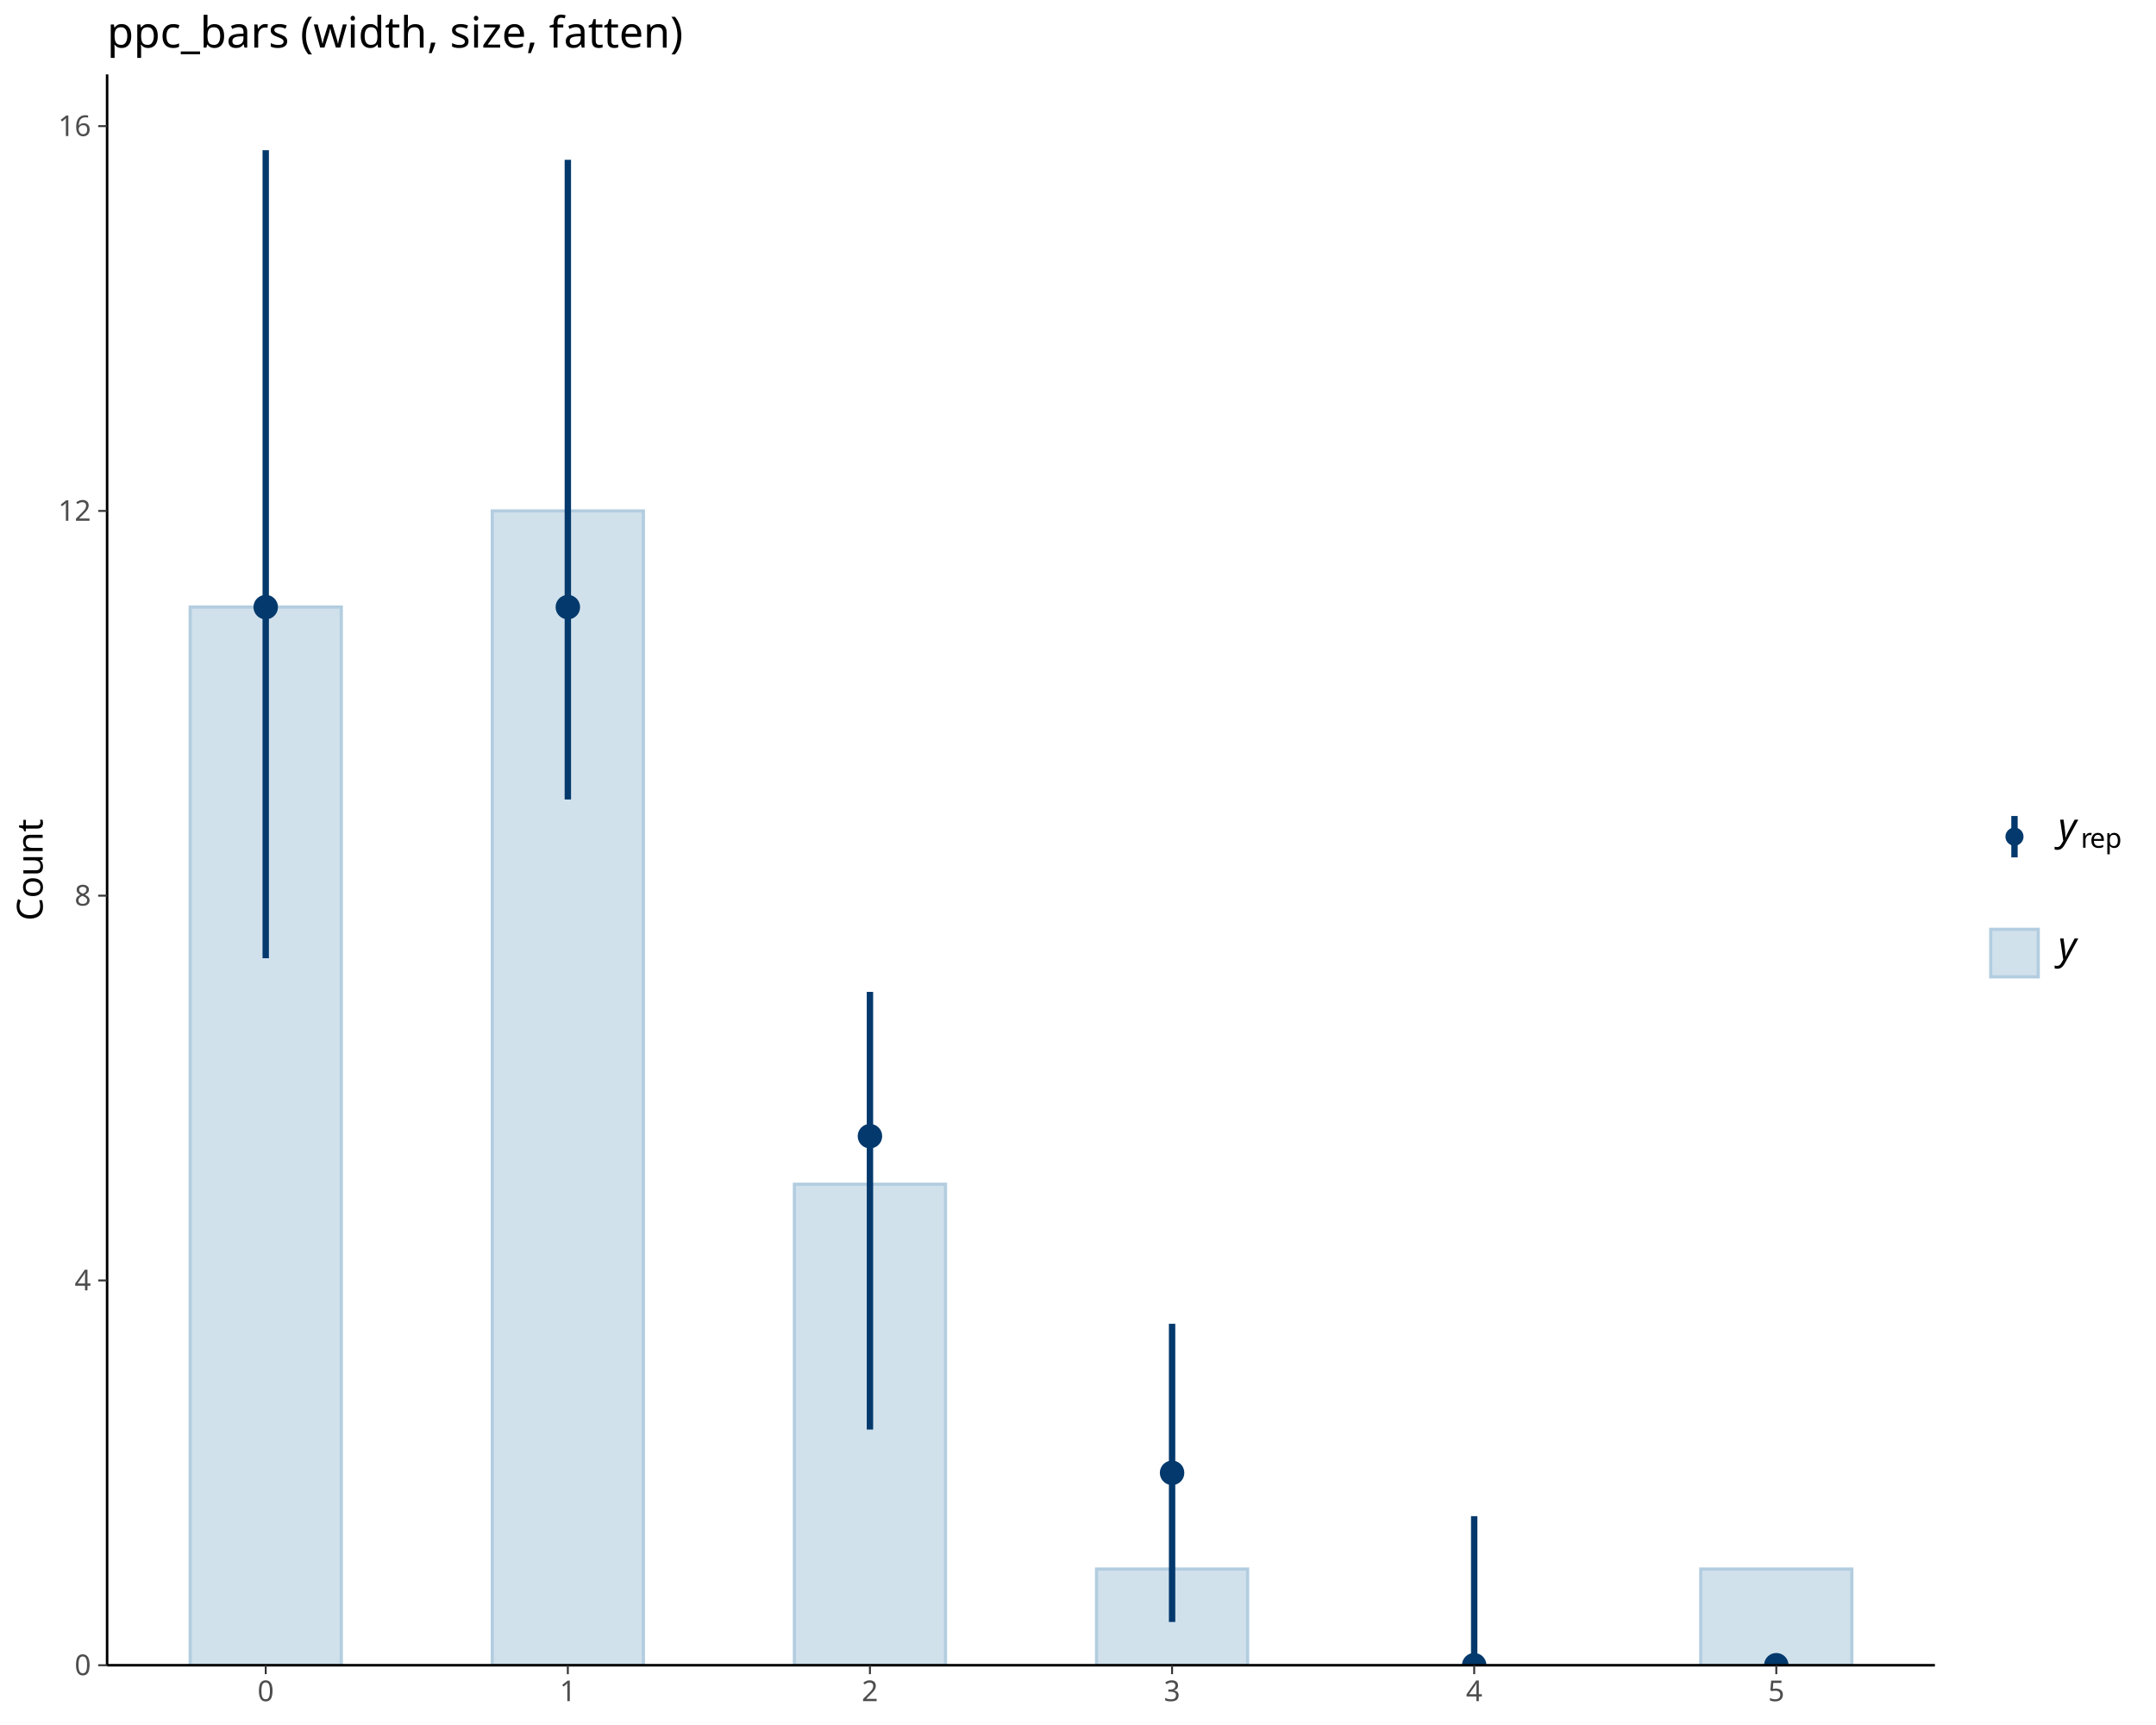
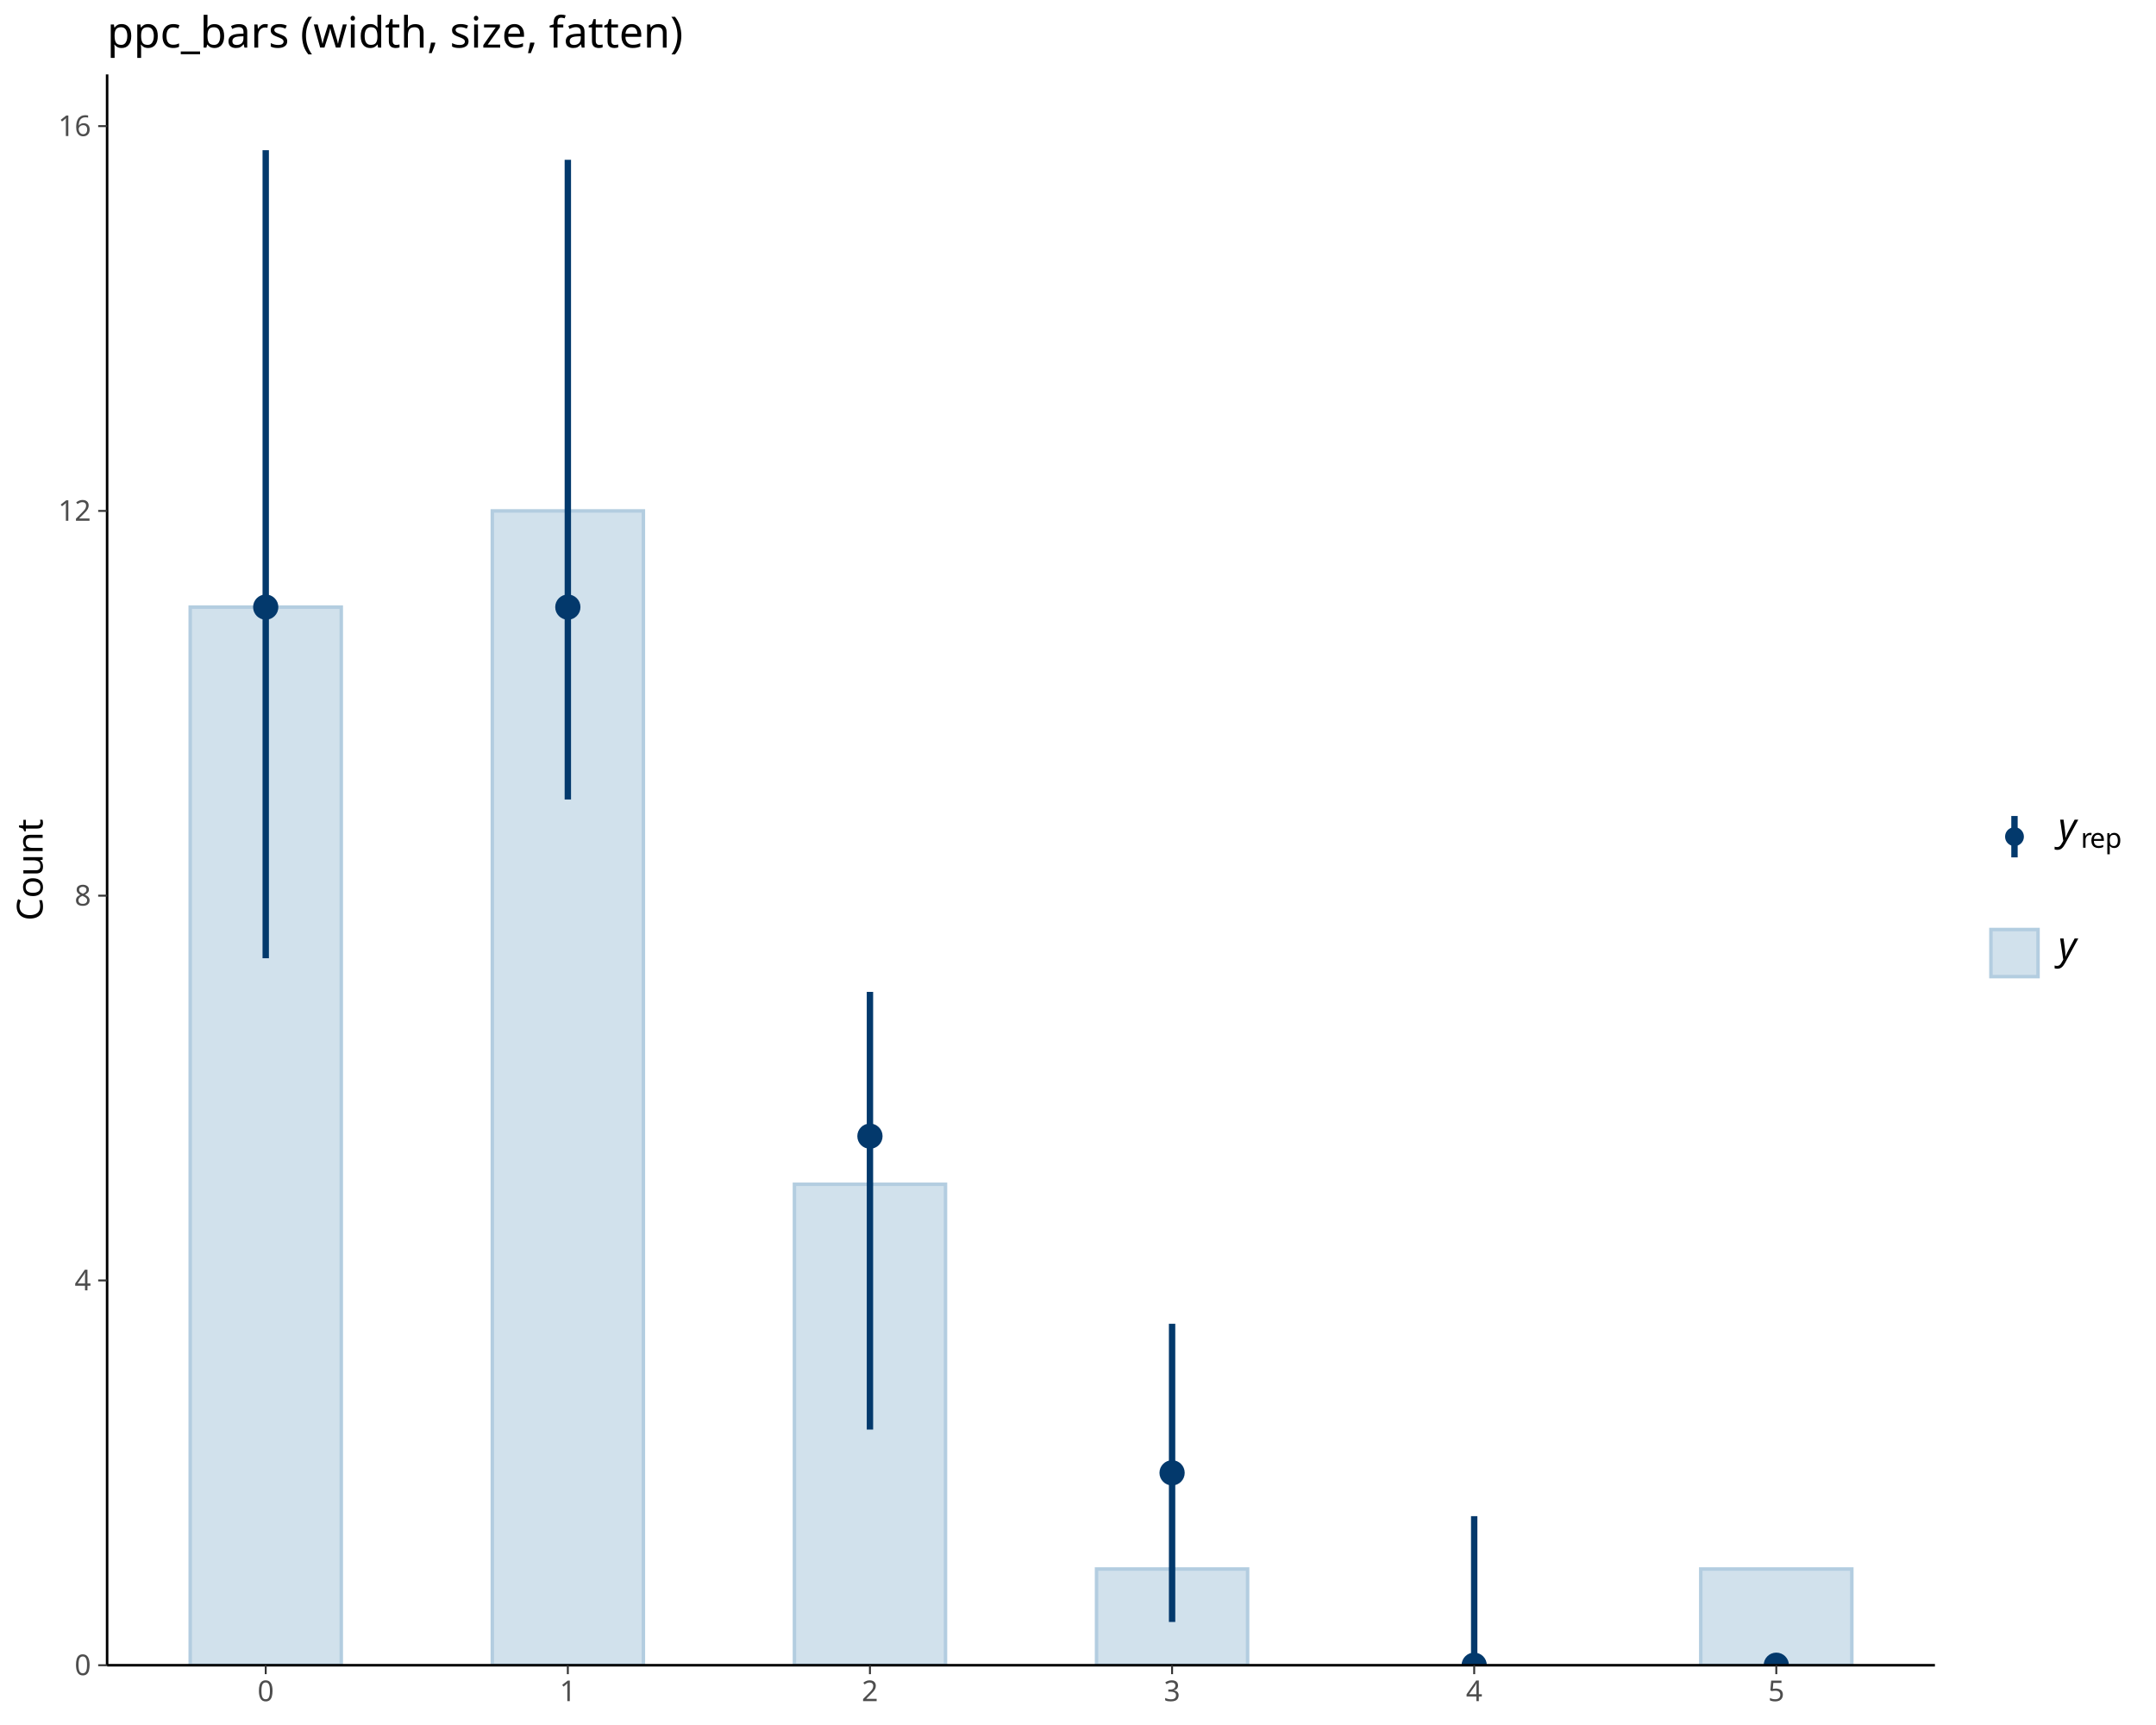
<svg xmlns="http://www.w3.org/2000/svg" class="svglite" data-engine-version="2.0" width="720.00pt" height="576.00pt" viewBox="0 0 720.00 576.00">
  <defs>
    <style type="text/css">
    .svglite line, .svglite polyline, .svglite polygon, .svglite path, .svglite rect, .svglite circle {
      fill: none;
      stroke: #000000;
      stroke-linecap: round;
      stroke-linejoin: round;
      stroke-miterlimit: 10.00;
    }
  </style>
  </defs>
  <rect width="100%" height="100%" style="stroke: none; fill: #FFFFFF;" />
  <defs>
    <clipPath id="cpMC4wMHw3MjAuMDB8MC4wMHw1NzYuMDA=">
      <rect x="0.00" y="0.00" width="720.00" height="576.00" />
    </clipPath>
  </defs>
  <g clip-path="url(#cpMC4wMHw3MjAuMDB8MC4wMHw1NzYuMDA=)">
</g>
  <defs>
    <clipPath id="cpMzUuNzd8NjQ2LjE3fDI0Ljg1fDU1Ni4wNA==">
      <rect x="35.77" y="24.85" width="610.39" height="531.19" />
    </clipPath>
  </defs>
  <g clip-path="url(#cpMzUuNzd8NjQ2LjE3fDI0Ljg1fDU1Ni4wNA==)">
-     <rect x="63.52" y="202.72" width="50.45" height="353.32" style="stroke-width: 1.07; stroke: #B3CDE0; stroke-linecap: butt; stroke-linejoin: miter; fill: #D1E1EC;" />
-     <rect x="164.41" y="170.60" width="50.45" height="385.44" style="stroke-width: 1.07; stroke: #B3CDE0; stroke-linecap: butt; stroke-linejoin: miter; fill: #D1E1EC;" />
-     <rect x="265.30" y="395.44" width="50.45" height="160.60" style="stroke-width: 1.07; stroke: #B3CDE0; stroke-linecap: butt; stroke-linejoin: miter; fill: #D1E1EC;" />
-     <rect x="366.19" y="523.92" width="50.45" height="32.12" style="stroke-width: 1.07; stroke: #B3CDE0; stroke-linecap: butt; stroke-linejoin: miter; fill: #D1E1EC;" />
-     <rect x="467.08" y="556.04" width="50.45" height="0.00" style="stroke-width: 1.07; stroke: #B3CDE0; stroke-linecap: butt; stroke-linejoin: miter; fill: #D1E1EC;" />
-     <rect x="567.97" y="523.92" width="50.45" height="32.12" style="stroke-width: 1.07; stroke: #B3CDE0; stroke-linecap: butt; stroke-linejoin: miter; fill: #D1E1EC;" />
+     <rect x="63.52" y="202.72" width="50.45" height="353.32" style="stroke-width: 1.16; stroke: #B3CDE0; stroke-linecap: butt; stroke-linejoin: miter; fill: #D1E1EC;" />
+     <rect x="164.41" y="170.60" width="50.45" height="385.44" style="stroke-width: 1.16; stroke: #B3CDE0; stroke-linecap: butt; stroke-linejoin: miter; fill: #D1E1EC;" />
+     <rect x="265.30" y="395.44" width="50.45" height="160.60" style="stroke-width: 1.16; stroke: #B3CDE0; stroke-linecap: butt; stroke-linejoin: miter; fill: #D1E1EC;" />
+     <rect x="366.19" y="523.92" width="50.45" height="32.12" style="stroke-width: 1.16; stroke: #B3CDE0; stroke-linecap: butt; stroke-linejoin: miter; fill: #D1E1EC;" />
+     <rect x="467.08" y="556.04" width="50.45" height="0.00" style="stroke-width: 1.16; stroke: #B3CDE0; stroke-linecap: butt; stroke-linejoin: miter; fill: #D1E1EC;" />
+     <rect x="567.97" y="523.92" width="50.45" height="32.12" style="stroke-width: 1.16; stroke: #B3CDE0; stroke-linecap: butt; stroke-linejoin: miter; fill: #D1E1EC;" />
    <line x1="88.74" y1="319.96" x2="88.74" y2="50.15" style="stroke-width: 2.13; stroke: #03396C; stroke-linecap: butt;" />
    <line x1="189.63" y1="266.96" x2="189.63" y2="53.36" style="stroke-width: 2.13; stroke: #03396C; stroke-linecap: butt;" />
    <line x1="290.52" y1="477.35" x2="290.52" y2="331.20" style="stroke-width: 2.13; stroke: #03396C; stroke-linecap: butt;" />
    <line x1="391.42" y1="541.59" x2="391.42" y2="442.02" style="stroke-width: 2.13; stroke: #03396C; stroke-linecap: butt;" />
    <line x1="492.31" y1="556.04" x2="492.31" y2="506.26" style="stroke-width: 2.13; stroke: #03396C; stroke-linecap: butt;" />
    <line x1="593.20" y1="556.04" x2="593.20" y2="556.04" style="stroke-width: 2.13; stroke: #03396C; stroke-linecap: butt;" />
-     <circle cx="88.74" cy="202.72" r="3.38" style="stroke-width: 1.42; stroke: #03396C; fill: #03396C;" />
-     <circle cx="189.63" cy="202.72" r="3.38" style="stroke-width: 1.42; stroke: #03396C; fill: #03396C;" />
-     <circle cx="290.52" cy="379.38" r="3.38" style="stroke-width: 1.42; stroke: #03396C; fill: #03396C;" />
-     <circle cx="391.42" cy="491.80" r="3.38" style="stroke-width: 1.42; stroke: #03396C; fill: #03396C;" />
-     <circle cx="492.31" cy="556.04" r="3.38" style="stroke-width: 1.42; stroke: #03396C; fill: #03396C;" />
-     <circle cx="593.20" cy="556.04" r="3.38" style="stroke-width: 1.42; stroke: #03396C; fill: #03396C;" />
+     <circle cx="88.74" cy="202.72" r="3.44" style="stroke-width: 1.55; stroke: #03396C; fill: #03396C;" />
+     <circle cx="189.63" cy="202.72" r="3.44" style="stroke-width: 1.55; stroke: #03396C; fill: #03396C;" />
+     <circle cx="290.52" cy="379.38" r="3.44" style="stroke-width: 1.55; stroke: #03396C; fill: #03396C;" />
+     <circle cx="391.42" cy="491.80" r="3.44" style="stroke-width: 1.55; stroke: #03396C; fill: #03396C;" />
+     <circle cx="492.31" cy="556.04" r="3.44" style="stroke-width: 1.55; stroke: #03396C; fill: #03396C;" />
+     <circle cx="593.20" cy="556.04" r="3.44" style="stroke-width: 1.55; stroke: #03396C; fill: #03396C;" />
  </g>
  <g clip-path="url(#cpMC4wMHw3MjAuMDB8MC4wMHw1NzYuMDA=)">
    <polyline points="35.77,556.04 35.77,24.85 " style="stroke-width: 0.85; stroke-linecap: butt;" />
    <text x="30.40" y="559.35" text-anchor="end" style="font-size: 9.60px; fill: #4D4D4D; font-family: sans;" textLength="5.34px" lengthAdjust="spacingAndGlyphs">0</text>
    <text x="30.40" y="430.87" text-anchor="end" style="font-size: 9.60px; fill: #4D4D4D; font-family: sans;" textLength="5.34px" lengthAdjust="spacingAndGlyphs">4</text>
    <text x="30.40" y="302.38" text-anchor="end" style="font-size: 9.60px; fill: #4D4D4D; font-family: sans;" textLength="5.34px" lengthAdjust="spacingAndGlyphs">8</text>
    <text x="30.40" y="173.90" text-anchor="end" style="font-size: 9.60px; fill: #4D4D4D; font-family: sans;" textLength="10.68px" lengthAdjust="spacingAndGlyphs">12</text>
    <text x="30.40" y="45.42" text-anchor="end" style="font-size: 9.60px; fill: #4D4D4D; font-family: sans;" textLength="10.68px" lengthAdjust="spacingAndGlyphs">16</text>
    <polyline points="32.79,556.04 35.77,556.04 " style="stroke-width: 0.64; stroke: #333333; stroke-linecap: butt;" />
    <polyline points="32.79,427.56 35.77,427.56 " style="stroke-width: 0.64; stroke: #333333; stroke-linecap: butt;" />
    <polyline points="32.79,299.08 35.77,299.08 " style="stroke-width: 0.64; stroke: #333333; stroke-linecap: butt;" />
    <polyline points="32.79,170.60 35.77,170.60 " style="stroke-width: 0.64; stroke: #333333; stroke-linecap: butt;" />
    <polyline points="32.79,42.12 35.77,42.12 " style="stroke-width: 0.64; stroke: #333333; stroke-linecap: butt;" />
    <polyline points="35.77,556.04 646.17,556.04 " style="stroke-width: 0.85; stroke-linecap: butt;" />
    <polyline points="88.74,559.03 88.74,556.04 " style="stroke-width: 0.64; stroke: #333333; stroke-linecap: butt;" />
    <polyline points="189.63,559.03 189.63,556.04 " style="stroke-width: 0.64; stroke: #333333; stroke-linecap: butt;" />
    <polyline points="290.52,559.03 290.52,556.04 " style="stroke-width: 0.64; stroke: #333333; stroke-linecap: butt;" />
    <polyline points="391.42,559.03 391.42,556.04 " style="stroke-width: 0.64; stroke: #333333; stroke-linecap: butt;" />
    <polyline points="492.31,559.03 492.31,556.04 " style="stroke-width: 0.64; stroke: #333333; stroke-linecap: butt;" />
    <polyline points="593.20,559.03 593.20,556.04 " style="stroke-width: 0.64; stroke: #333333; stroke-linecap: butt;" />
    <text x="88.74" y="568.03" text-anchor="middle" style="font-size: 9.60px; fill: #4D4D4D; font-family: sans;" textLength="5.34px" lengthAdjust="spacingAndGlyphs">0</text>
    <text x="189.63" y="568.03" text-anchor="middle" style="font-size: 9.60px; fill: #4D4D4D; font-family: sans;" textLength="5.34px" lengthAdjust="spacingAndGlyphs">1</text>
    <text x="290.52" y="568.03" text-anchor="middle" style="font-size: 9.60px; fill: #4D4D4D; font-family: sans;" textLength="5.34px" lengthAdjust="spacingAndGlyphs">2</text>
    <text x="391.42" y="568.03" text-anchor="middle" style="font-size: 9.60px; fill: #4D4D4D; font-family: sans;" textLength="5.34px" lengthAdjust="spacingAndGlyphs">3</text>
    <text x="492.31" y="568.03" text-anchor="middle" style="font-size: 9.60px; fill: #4D4D4D; font-family: sans;" textLength="5.34px" lengthAdjust="spacingAndGlyphs">4</text>
    <text x="593.20" y="568.03" text-anchor="middle" style="font-size: 9.60px; fill: #4D4D4D; font-family: sans;" textLength="5.34px" lengthAdjust="spacingAndGlyphs">5</text>
    <text transform="translate(14.24,290.45) rotate(-90)" text-anchor="middle" style="font-size: 12.00px; font-family: sans;" textLength="32.03px" lengthAdjust="spacingAndGlyphs">Count</text>
    <line x1="672.74" y1="286.29" x2="672.74" y2="272.46" style="stroke-width: 2.13; stroke: #03396C; stroke-linecap: butt;" />
-     <circle cx="672.74" cy="279.37" r="2.31" style="stroke-width: 1.42; stroke: #03396C; fill: #03396C;" />
+     <circle cx="672.74" cy="279.37" r="2.37" style="stroke-width: 1.55; stroke: #03396C; fill: #03396C;" />
    <text x="687.36" y="280.66" style="font-size: 13.00px; font-style: italic; font-family: sans;" textLength="6.51px" lengthAdjust="spacingAndGlyphs">y</text>
    <text x="694.89" y="283.07" style="font-size: 9.10px; font-family: sans;" textLength="3.03px" lengthAdjust="spacingAndGlyphs">r</text>
    <text x="697.92" y="283.07" style="font-size: 9.10px; font-family: sans;" textLength="5.06px" lengthAdjust="spacingAndGlyphs">e</text>
    <text x="702.98" y="283.07" style="font-size: 9.10px; font-family: sans;" textLength="5.06px" lengthAdjust="spacingAndGlyphs">p</text>
-     <rect x="664.81" y="310.32" width="15.86" height="15.86" style="stroke-width: 1.07; stroke: #B3CDE0; stroke-linecap: butt; stroke-linejoin: miter; fill: #D1E1EC;" />
+     <rect x="664.87" y="310.38" width="15.73" height="15.73" style="stroke-width: 1.16; stroke: #B3CDE0; stroke-linecap: butt; stroke-linejoin: miter; fill: #D1E1EC;" />
    <text x="687.36" y="320.34" style="font-size: 13.00px; font-style: italic; font-family: sans;" textLength="6.51px" lengthAdjust="spacingAndGlyphs">y</text>
    <text x="35.77" y="15.89" style="font-size: 14.40px; font-family: sans;" textLength="184.11px" lengthAdjust="spacingAndGlyphs">ppc_bars (width, size, fatten)</text>
  </g>
</svg>
